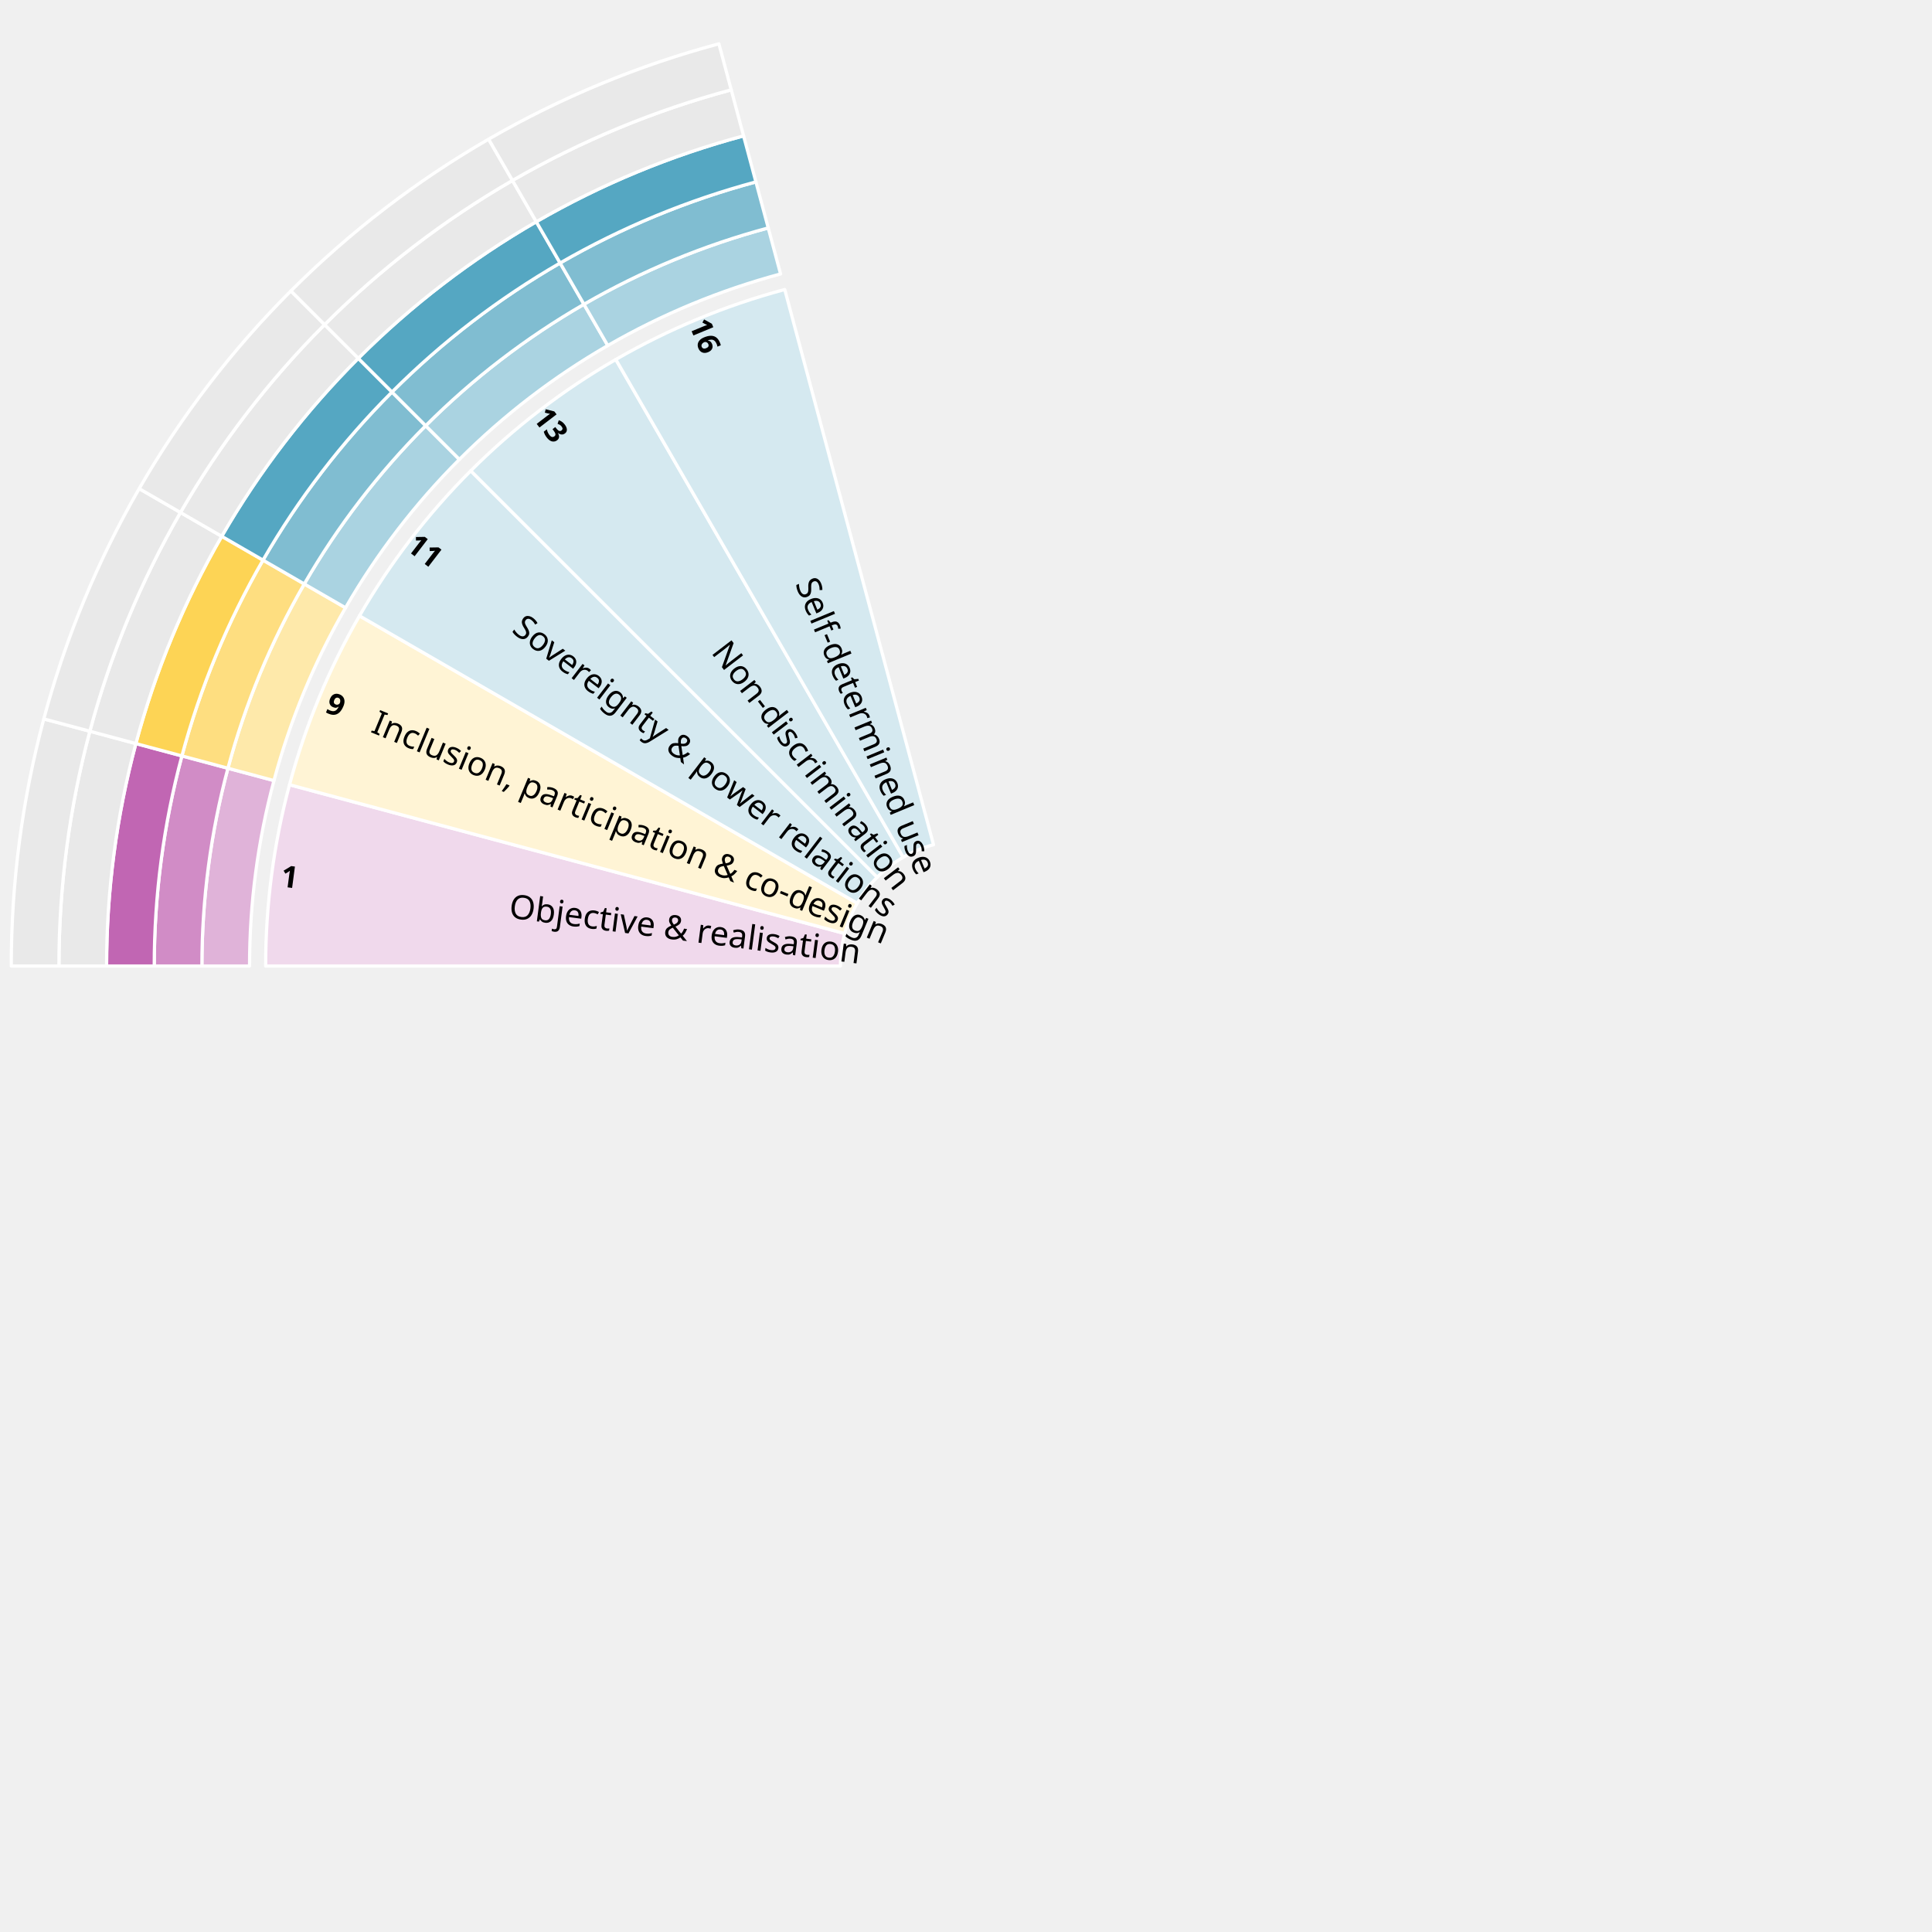
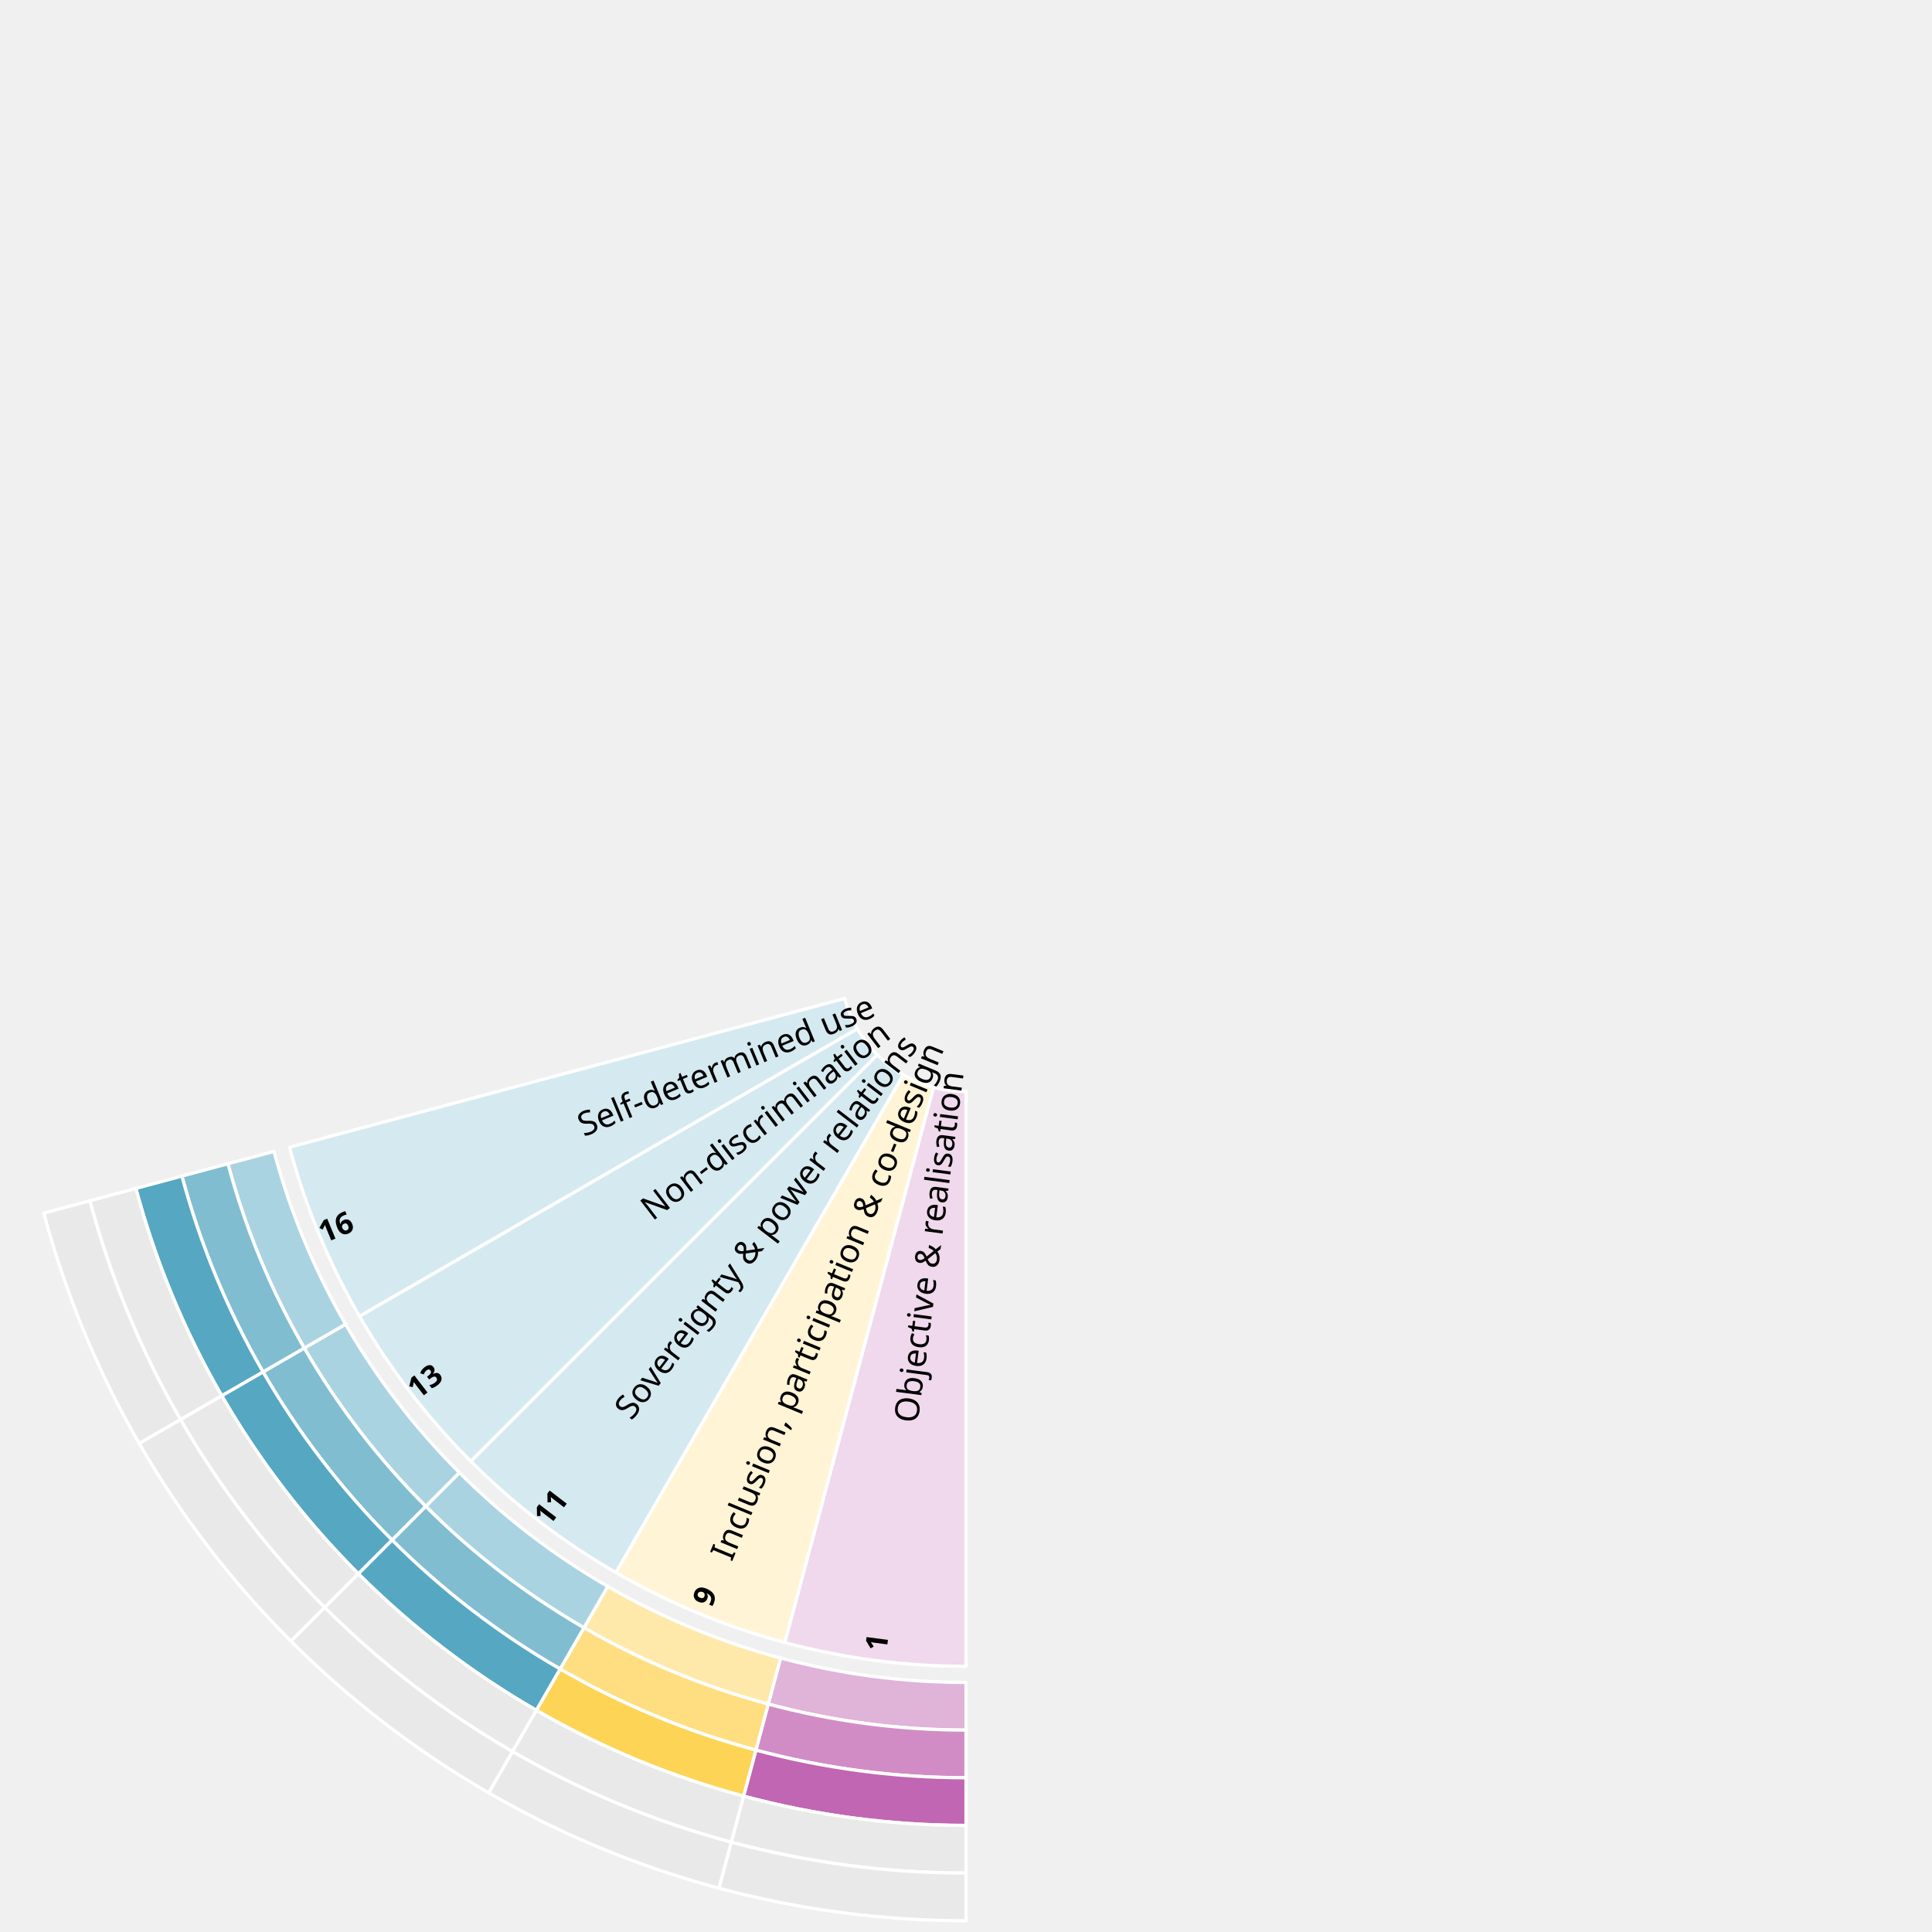
<svg xmlns="http://www.w3.org/2000/svg" xmlns:ns1="https://www.affinity.studio/" width="100%" height="100%" viewBox="40.157 272.634 2400 2400" version="1.1" xml:space="preserve" style="fill-rule:evenodd;clip-rule:evenodd;stroke-linecap:round;stroke-linejoin:round;stroke-miterlimit:1.5;">
  <g id="Diagram" ns1:id="Diagram">
    <g id="Ambivalent" ns1:id="Ambivalent">
      <g id="C01" ns1:id="01 Objective &amp; realisation">
-         <path id="C01-wedge" ns1:id="Wedge" d="M370.157,1472.634A870.000,870.000 0 0,1 399.801,1247.461L1089.473,1432.258A156.000,156.000 0 0,0 1084.157,1472.634Z" style="fill:rgb(240,217,236);stroke:white;stroke-width:4px;" />
-         <path id="C01-rating1" ns1:id="Rating 1" d="M290.957,1472.634A949.200,949.200 0 0,1 323.300,1226.963L380.483,1242.285A890.000,890.000 0 0,0 350.157,1472.634Z" style="fill:rgb(224,179,217);stroke:white;stroke-width:4px;" />
-         <path id="C01-rating2" ns1:id="Rating 2" d="M231.757,1472.634A1008.400,1008.400 0 0,1 266.117,1211.640L323.300,1226.963A949.200,949.200 0 0,0 290.957,1472.634Z" style="fill:rgb(209,140,198);stroke:white;stroke-width:4px;" />
-         <path id="C01-rating3" ns1:id="Rating 3" d="M172.557,1472.634A1067.600,1067.600 0 0,1 208.935,1196.318L266.117,1211.640A1008.400,1008.400 0 0,0 231.757,1472.634Z" style="fill:rgb(193,102,179);stroke:white;stroke-width:4px;" />
-         <path id="C01-rating4" ns1:id="Rating 4" d="M113.357,1472.634A1126.800,1126.800 0 0,1 151.752,1180.996L208.935,1196.318A1067.600,1067.600 0 0,0 172.557,1472.634Z" style="fill:rgb(233,233,233);stroke:white;stroke-width:4px;" />
-         <path id="C01-rating5" ns1:id="Rating 5" d="M54.157,1472.634A1186.000,1186.000 0 0,1 94.569,1165.674L151.752,1180.996A1126.800,1126.800 0 0,0 113.357,1472.634Z" style="fill:rgb(233,233,233);stroke:white;stroke-width:4px;" />
-         <text id="C01-number" ns1:id="Number" transform="matrix(0.991445,0.130526,-0.130526,0.991445,-889.1654,-1751.439)" x="1673.817px" y="2931.684px" style="font-family:'PTSans-Bold', 'PT Sans', sans-serif;font-weight:700;font-size:37.5px;">1</text>
-         <text id="C01-label" ns1:id="Label" transform="matrix(0.991445,0.130526,-0.130526,0.991445,-889.1654,-1751.439)" x="1960.066px" y="2933.142px" style="font-family:'PTSans-Regular', 'PT Sans', sans-serif;font-size:41.667px;">Objective &amp; realisation</text>
+         <path id="C01-wedge" ns1:id="Wedge" d="M1240.157,2342.634A870.000,870.000 0 0,1 1014.984,2312.990L1199.781,1623.318A156.000,156.000 0 0,0 1240.157,1628.634Z" style="fill:rgb(240,217,236);stroke:white;stroke-width:4px;" />
+         <path id="C01-rating1" ns1:id="Rating 1" d="M1240.157,2421.834A949.200,949.200 0 0,1 994.486,2389.491L1009.808,2332.308A890.000,890.000 0 0,0 1240.157,2362.634Z" style="fill:rgb(224,179,217);stroke:white;stroke-width:4px;" />
+         <path id="C01-rating2" ns1:id="Rating 2" d="M1240.157,2481.034A1008.400,1008.400 0 0,1 979.163,2446.674L994.486,2389.491A949.200,949.200 0 0,0 1240.157,2421.834Z" style="fill:rgb(209,140,198);stroke:white;stroke-width:4px;" />
+         <path id="C01-rating3" ns1:id="Rating 3" d="M1240.157,2540.234A1067.600,1067.600 0 0,1 963.841,2503.856L979.163,2446.674A1008.400,1008.400 0 0,0 1240.157,2481.034Z" style="fill:rgb(193,102,179);stroke:white;stroke-width:4px;" />
+         <path id="C01-rating4" ns1:id="Rating 4" d="M1240.157,2599.434A1126.800,1126.800 0 0,1 948.519,2561.039L963.841,2503.856A1067.600,1067.600 0 0,0 1240.157,2540.234Z" style="fill:rgb(233,233,233);stroke:white;stroke-width:4px;" />
+         <path id="C01-rating5" ns1:id="Rating 5" d="M1240.157,2658.634A1186.000,1186.000 0 0,1 933.197,2618.222L948.519,2561.039A1126.800,1126.800 0 0,0 1240.157,2599.434Z" style="fill:rgb(233,233,233);stroke:white;stroke-width:4px;" />
+         <text id="C01-number" ns1:id="Number" transform="matrix(0.130526,-0.991445,0.991445,0.130526,-1983.916,3601.956)" x="1673.817px" y="2931.684px" style="font-family:'PTSans-Bold', 'PT Sans', sans-serif;font-weight:700;font-size:37.5px;">1</text>
+         <text id="C01-label" ns1:id="Label" transform="matrix(0.130526,-0.991445,0.991445,0.130526,-1983.916,3601.956)" x="1960.066px" y="2933.142px" style="font-family:'PTSans-Regular', 'PT Sans', sans-serif;font-size:41.667px;">Objective &amp; realisation</text>
      </g>
      <g id="C09" ns1:id="09 Inclusion, participation &amp; co-design">
-         <path id="C09-wedge" ns1:id="Wedge" d="M399.802,1247.461A870.000,870.000 0 0,1 486.715,1037.634L1105.057,1394.634A156.000,156.000 0 0,0 1089.473,1432.258Z" style="fill:rgb(255,244,213);stroke:white;stroke-width:4px;" />
-         <path id="C09-rating1" ns1:id="Rating 1" d="M323.300,1226.963A949.200,949.200 0 0,1 418.125,998.034L469.394,1027.634A890.000,890.000 0 0,0 380.483,1242.285Z" style="fill:rgb(254,233,170);stroke:white;stroke-width:4px;" />
-         <path id="C09-rating2" ns1:id="Rating 2" d="M266.117,1211.641A1008.400,1008.400 0 0,1 366.857,968.435L418.125,998.034A949.200,949.200 0 0,0 323.300,1226.963Z" style="fill:rgb(254,222,128);stroke:white;stroke-width:4px;" />
-         <path id="C09-rating3" ns1:id="Rating 3" d="M208.934,1196.319A1067.600,1067.600 0 0,1 315.588,938.834L366.857,968.435A1008.400,1008.400 0 0,0 266.117,1211.641Z" style="fill:rgb(253,212,85);stroke:white;stroke-width:4px;" />
-         <path id="C09-rating4" ns1:id="Rating 4" d="M151.751,1180.997A1126.800,1126.800 0 0,1 264.319,909.234L315.588,938.834A1067.600,1067.600 0 0,0 208.934,1196.319Z" style="fill:rgb(233,233,233);stroke:white;stroke-width:4px;" />
-         <path id="C09-rating5" ns1:id="Rating 5" d="M94.568,1165.675A1186.000,1186.000 0 0,1 213.050,879.634L264.319,909.234A1126.800,1126.800 0 0,0 151.751,1180.997Z" style="fill:rgb(233,233,233);stroke:white;stroke-width:4px;" />
-         <text id="C09-number" ns1:id="Number" transform="matrix(0.92388,0.382683,-0.382683,0.92388,17.84086,-2192.69)" x="1673.817px" y="2931.684px" style="font-family:'PTSans-Bold', 'PT Sans', sans-serif;font-weight:700;font-size:37.5px;">9</text>
-         <text id="C09-label" ns1:id="Label" transform="matrix(0.92388,0.382683,-0.382683,0.92388,17.84086,-2192.69)" x="1736.238px" y="2933.142px" style="font-family:'PTSans-Regular', 'PT Sans', sans-serif;font-size:41.667px;">Inclusion, participation &amp; co-design</text>
+         <path id="C09-wedge" ns1:id="Wedge" d="M1014.984,2312.989A870.000,870.000 0 0,1 805.157,2226.076L1162.157,1607.734A156.000,156.000 0 0,0 1199.781,1623.318Z" style="fill:rgb(255,244,213);stroke:white;stroke-width:4px;" />
+         <path id="C09-rating1" ns1:id="Rating 1" d="M994.486,2389.491A949.200,949.200 0 0,1 765.557,2294.666L795.157,2243.397A890.000,890.000 0 0,0 1009.808,2332.308Z" style="fill:rgb(254,233,170);stroke:white;stroke-width:4px;" />
+         <path id="C09-rating2" ns1:id="Rating 2" d="M979.164,2446.674A1008.400,1008.400 0 0,1 735.958,2345.934L765.557,2294.666A949.200,949.200 0 0,0 994.486,2389.491Z" style="fill:rgb(254,222,128);stroke:white;stroke-width:4px;" />
+         <path id="C09-rating3" ns1:id="Rating 3" d="M963.842,2503.857A1067.600,1067.600 0 0,1 706.357,2397.203L735.958,2345.934A1008.400,1008.400 0 0,0 979.164,2446.674Z" style="fill:rgb(253,212,85);stroke:white;stroke-width:4px;" />
+         <path id="C09-rating4" ns1:id="Rating 4" d="M948.520,2561.040A1126.800,1126.800 0 0,1 676.757,2448.472L706.357,2397.203A1067.600,1067.600 0 0,0 963.842,2503.857Z" style="fill:rgb(233,233,233);stroke:white;stroke-width:4px;" />
+         <path id="C09-rating5" ns1:id="Rating 5" d="M933.198,2618.223A1186.000,1186.000 0 0,1 647.157,2499.741L676.757,2448.472A1126.800,1126.800 0 0,0 948.520,2561.040Z" style="fill:rgb(233,233,233);stroke:white;stroke-width:4px;" />
+         <text id="C09-number" ns1:id="Number" transform="matrix(0.382683,-0.92388,0.92388,0.382683,-2425.167,2694.95)" x="1673.817px" y="2931.684px" style="font-family:'PTSans-Bold', 'PT Sans', sans-serif;font-weight:700;font-size:37.5px;">9</text>
+         <text id="C09-label" ns1:id="Label" transform="matrix(0.382683,-0.92388,0.92388,0.382683,-2425.167,2694.95)" x="1736.238px" y="2933.142px" style="font-family:'PTSans-Regular', 'PT Sans', sans-serif;font-size:41.667px;">Inclusion, participation &amp; co-design</text>
      </g>
      <g id="C11" ns1:id="11 Sovereignty &amp; power relations">
-         <path id="C11-wedge" ns1:id="Wedge" d="M486.715,1037.634A870.000,870.000 0 0,1 624.974,857.452L1129.848,1362.326A156.000,156.000 0 0,0 1105.057,1394.634Z" style="fill:rgb(213,233,240);stroke:white;stroke-width:4px;" />
-         <path id="C11-rating1" ns1:id="Rating 1" d="M418.126,998.034A949.200,949.200 0 0,1 568.971,801.448L610.832,843.309A890.000,890.000 0 0,0 469.394,1027.634Z" style="fill:rgb(170,211,225);stroke:white;stroke-width:4px;" />
-         <path id="C11-rating2" ns1:id="Rating 2" d="M366.857,968.434A1008.400,1008.400 0 0,1 527.110,759.588L568.971,801.448A949.200,949.200 0 0,0 418.126,998.034Z" style="fill:rgb(128,189,209);stroke:white;stroke-width:4px;" />
-         <path id="C11-rating3" ns1:id="Rating 3" d="M315.588,938.834A1067.600,1067.600 0 0,1 485.249,717.728L527.110,759.588A1008.400,1008.400 0 0,0 366.857,968.434Z" style="fill:rgb(85,167,194);stroke:white;stroke-width:4px;" />
-         <path id="C11-rating4" ns1:id="Rating 4" d="M264.320,909.234A1126.800,1126.800 0 0,1 443.389,675.867L485.249,717.728A1067.600,1067.600 0 0,0 315.588,938.834Z" style="fill:rgb(233,233,233);stroke:white;stroke-width:4px;" />
-         <path id="C11-rating5" ns1:id="Rating 5" d="M213.051,879.634A1186.000,1186.000 0 0,1 401.528,634.006L443.389,675.867A1126.800,1126.800 0 0,0 264.320,909.234Z" style="fill:rgb(233,233,233);stroke:white;stroke-width:4px;" />
-         <text id="C11-number" ns1:id="Number" transform="matrix(0.793354,0.608761,-0.608761,0.793354,1008.146,-2384.156)" x="1663.184px" y="2931.684px" style="font-family:'PTSans-Bold', 'PT Sans', sans-serif;font-weight:700;font-size:37.5px;">11</text>
-         <text id="C11-label" ns1:id="Label" transform="matrix(0.793354,0.608761,-0.608761,0.793354,1008.146,-2384.156)" x="1830.144px" y="2933.142px" style="font-family:'PTSans-Regular', 'PT Sans', sans-serif;font-size:41.667px;">Sovereignty &amp; power relations</text>
+         <path id="C11-wedge" ns1:id="Wedge" d="M805.157,2226.076A870.000,870.000 0 0,1 624.975,2087.817L1129.849,1582.943A156.000,156.000 0 0,0 1162.157,1607.734Z" style="fill:rgb(213,233,240);stroke:white;stroke-width:4px;" />
+         <path id="C11-rating1" ns1:id="Rating 1" d="M765.557,2294.665A949.200,949.200 0 0,1 568.971,2143.820L610.832,2101.959A890.000,890.000 0 0,0 795.157,2243.397Z" style="fill:rgb(170,211,225);stroke:white;stroke-width:4px;" />
+         <path id="C11-rating2" ns1:id="Rating 2" d="M735.957,2345.934A1008.400,1008.400 0 0,1 527.111,2185.681L568.971,2143.820A949.200,949.200 0 0,0 765.557,2294.665Z" style="fill:rgb(128,189,209);stroke:white;stroke-width:4px;" />
+         <path id="C11-rating3" ns1:id="Rating 3" d="M706.357,2397.203A1067.600,1067.600 0 0,1 485.251,2227.542L527.111,2185.681A1008.400,1008.400 0 0,0 735.957,2345.934Z" style="fill:rgb(85,167,194);stroke:white;stroke-width:4px;" />
+         <path id="C11-rating4" ns1:id="Rating 4" d="M676.757,2448.471A1126.800,1126.800 0 0,1 443.390,2269.402L485.251,2227.542A1067.600,1067.600 0 0,0 706.357,2397.203Z" style="fill:rgb(233,233,233);stroke:white;stroke-width:4px;" />
+         <path id="C11-rating5" ns1:id="Rating 5" d="M647.157,2499.740A1186.000,1186.000 0 0,1 401.529,2311.263L443.390,2269.402A1126.800,1126.800 0 0,0 676.757,2448.471Z" style="fill:rgb(233,233,233);stroke:white;stroke-width:4px;" />
+         <text id="C11-number" ns1:id="Number" transform="matrix(0.608761,-0.793354,0.793354,0.608761,-2616.633,1704.645)" x="1663.184px" y="2931.684px" style="font-family:'PTSans-Bold', 'PT Sans', sans-serif;font-weight:700;font-size:37.5px;">11</text>
+         <text id="C11-label" ns1:id="Label" transform="matrix(0.608761,-0.793354,0.793354,0.608761,-2616.633,1704.645)" x="1830.144px" y="2933.142px" style="font-family:'PTSans-Regular', 'PT Sans', sans-serif;font-size:41.667px;">Sovereignty &amp; power relations</text>
      </g>
      <g id="C13" ns1:id="13 Non-discrimination">
-         <path id="C13-wedge" ns1:id="Wedge" d="M624.974,857.451A870.000,870.000 0 0,1 805.157,719.193L1162.157,1337.535A156.000,156.000 0 0,0 1129.848,1362.325Z" style="fill:rgb(213,233,240);stroke:white;stroke-width:4px;" />
-         <path id="C13-rating1" ns1:id="Rating 1" d="M568.971,801.448A949.200,949.200 0 0,1 765.557,650.603L795.157,701.871A890.000,890.000 0 0,0 610.832,843.309Z" style="fill:rgb(170,211,225);stroke:white;stroke-width:4px;" />
-         <path id="C13-rating2" ns1:id="Rating 2" d="M527.111,759.588A1008.400,1008.400 0 0,1 735.957,599.334L765.557,650.603A949.200,949.200 0 0,0 568.971,801.448Z" style="fill:rgb(128,189,209);stroke:white;stroke-width:4px;" />
-         <path id="C13-rating3" ns1:id="Rating 3" d="M485.250,717.727A1067.600,1067.600 0 0,1 706.357,548.066L735.957,599.334A1008.400,1008.400 0 0,0 527.111,759.588Z" style="fill:rgb(85,167,194);stroke:white;stroke-width:4px;" />
-         <path id="C13-rating4" ns1:id="Rating 4" d="M443.389,675.866A1126.800,1126.800 0 0,1 676.757,496.797L706.357,548.066A1067.600,1067.600 0 0,0 485.250,717.727Z" style="fill:rgb(233,233,233);stroke:white;stroke-width:4px;" />
-         <path id="C13-rating5" ns1:id="Rating 5" d="M401.528,634.005A1186.000,1186.000 0 0,1 647.157,445.528L676.757,496.797A1126.800,1126.800 0 0,0 443.389,675.866Z" style="fill:rgb(233,233,233);stroke:white;stroke-width:4px;" />
-         <text id="C13-number" ns1:id="Number" transform="matrix(0.608762,0.793353,-0.793353,0.608762,2014.262,-2312.788)" x="1663.184px" y="2931.684px" style="font-family:'PTSans-Bold', 'PT Sans', sans-serif;font-weight:700;font-size:37.5px;">13</text>
-         <text id="C13-label" ns1:id="Label" transform="matrix(0.608762,0.793353,-0.793353,0.608762,2014.262,-2312.788)" x="2029.581px" y="2933.142px" style="font-family:'PTSans-Regular', 'PT Sans', sans-serif;font-size:41.667px;">Non-discrimination</text>
+         <path id="C13-wedge" ns1:id="Wedge" d="M624.974,2087.817A870.000,870.000 0 0,1 486.716,1907.634L1105.058,1550.634A156.000,156.000 0 0,0 1129.848,1582.943Z" style="fill:rgb(213,233,240);stroke:white;stroke-width:4px;" />
+         <path id="C13-rating1" ns1:id="Rating 1" d="M568.971,2143.820A949.200,949.200 0 0,1 418.126,1947.234L469.394,1917.634A890.000,890.000 0 0,0 610.832,2101.959Z" style="fill:rgb(170,211,225);stroke:white;stroke-width:4px;" />
+         <path id="C13-rating2" ns1:id="Rating 2" d="M527.111,2185.680A1008.400,1008.400 0 0,1 366.857,1976.834L418.126,1947.234A949.200,949.200 0 0,0 568.971,2143.820Z" style="fill:rgb(128,189,209);stroke:white;stroke-width:4px;" />
+         <path id="C13-rating3" ns1:id="Rating 3" d="M485.250,2227.541A1067.600,1067.600 0 0,1 315.589,2006.434L366.857,1976.834A1008.400,1008.400 0 0,0 527.111,2185.680Z" style="fill:rgb(85,167,194);stroke:white;stroke-width:4px;" />
+         <path id="C13-rating4" ns1:id="Rating 4" d="M443.389,2269.402A1126.800,1126.800 0 0,1 264.320,2036.034L315.589,2006.434A1067.600,1067.600 0 0,0 485.250,2227.541Z" style="fill:rgb(233,233,233);stroke:white;stroke-width:4px;" />
+         <path id="C13-rating5" ns1:id="Rating 5" d="M401.528,2311.263A1186.000,1186.000 0 0,1 213.051,2065.634L264.320,2036.034A1126.800,1126.800 0 0,0 443.389,2269.402Z" style="fill:rgb(233,233,233);stroke:white;stroke-width:4px;" />
+         <text id="C13-number" ns1:id="Number" transform="matrix(0.793353,-0.608762,0.608762,0.793353,-2545.265,698.5287)" x="1663.184px" y="2931.684px" style="font-family:'PTSans-Bold', 'PT Sans', sans-serif;font-weight:700;font-size:37.5px;">13</text>
+         <text id="C13-label" ns1:id="Label" transform="matrix(0.793353,-0.608762,0.608762,0.793353,-2545.265,698.5287)" x="2029.581px" y="2933.142px" style="font-family:'PTSans-Regular', 'PT Sans', sans-serif;font-size:41.667px;">Non-discrimination</text>
      </g>
      <g id="C16" ns1:id="16 Self-determined use">
-         <path id="C16-wedge" ns1:id="Wedge" d="M805.157,719.192A870.000,870.000 0 0,1 1014.984,632.279L1199.781,1321.950A156.000,156.000 0 0,0 1162.156,1337.535Z" style="fill:rgb(213,233,240);stroke:white;stroke-width:4px;" />
-         <path id="C16-rating1" ns1:id="Rating 1" d="M765.557,650.603A949.200,949.200 0 0,1 994.486,555.778L1009.808,612.961A890.000,890.000 0 0,0 795.157,701.871Z" style="fill:rgb(170,211,225);stroke:white;stroke-width:4px;" />
-         <path id="C16-rating2" ns1:id="Rating 2" d="M735.957,599.335A1008.400,1008.400 0 0,1 979.164,498.594L994.486,555.778A949.200,949.200 0 0,0 765.557,650.603Z" style="fill:rgb(128,189,209);stroke:white;stroke-width:4px;" />
-         <path id="C16-rating3" ns1:id="Rating 3" d="M706.357,548.066A1067.600,1067.600 0 0,1 963.842,441.412L979.164,498.594A1008.400,1008.400 0 0,0 735.957,599.335Z" style="fill:rgb(85,167,194);stroke:white;stroke-width:4px;" />
-         <path id="C16-rating4" ns1:id="Rating 4" d="M676.757,496.796A1126.800,1126.800 0 0,1 948.520,384.229L963.842,441.412A1067.600,1067.600 0 0,0 706.357,548.066Z" style="fill:rgb(233,233,233);stroke:white;stroke-width:4px;" />
-         <path id="C16-rating5" ns1:id="Rating 5" d="M647.156,445.528A1186.000,1186.000 0 0,1 933.198,327.046L948.520,384.229A1126.800,1126.800 0 0,0 676.757,496.796Z" style="fill:rgb(233,233,233);stroke:white;stroke-width:4px;" />
-         <text id="C16-number" ns1:id="Number" transform="matrix(0.382684,0.92388,-0.92388,0.382684,2967.625,-1983.45)" x="1663.184px" y="2931.684px" style="font-family:'PTSans-Bold', 'PT Sans', sans-serif;font-weight:700;font-size:37.5px;">16</text>
-         <text id="C16-label" ns1:id="Label" transform="matrix(0.382684,0.92388,-0.92388,0.382684,2967.625,-1983.45)" x="2011.878px" y="2933.142px" style="font-family:'PTSans-Regular', 'PT Sans', sans-serif;font-size:41.667px;">Self-determined use</text>
+         <path id="C16-wedge" ns1:id="Wedge" d="M486.715,1907.634A870.000,870.000 0 0,1 399.802,1697.807L1089.473,1513.010A156.000,156.000 0 0,0 1105.058,1550.635Z" style="fill:rgb(213,233,240);stroke:white;stroke-width:4px;" />
+         <path id="C16-rating1" ns1:id="Rating 1" d="M418.126,1947.234A949.200,949.200 0 0,1 323.301,1718.305L380.484,1702.983A890.000,890.000 0 0,0 469.394,1917.634Z" style="fill:rgb(170,211,225);stroke:white;stroke-width:4px;" />
+         <path id="C16-rating2" ns1:id="Rating 2" d="M366.858,1976.834A1008.400,1008.400 0 0,1 266.117,1733.627L323.301,1718.305A949.200,949.200 0 0,0 418.126,1947.234Z" style="fill:rgb(128,189,209);stroke:white;stroke-width:4px;" />
+         <path id="C16-rating3" ns1:id="Rating 3" d="M315.589,2006.434A1067.600,1067.600 0 0,1 208.935,1748.949L266.117,1733.627A1008.400,1008.400 0 0,0 366.858,1976.834Z" style="fill:rgb(85,167,194);stroke:white;stroke-width:4px;" />
+         <path id="C16-rating4" ns1:id="Rating 4" d="M264.319,2036.034A1126.800,1126.800 0 0,1 151.752,1764.271L208.935,1748.949A1067.600,1067.600 0 0,0 315.589,2006.434Z" style="fill:rgb(233,233,233);stroke:white;stroke-width:4px;" />
+         <path id="C16-rating5" ns1:id="Rating 5" d="M213.051,2065.635A1186.000,1186.000 0 0,1 94.569,1779.593L151.752,1764.271A1126.800,1126.800 0 0,0 264.319,2036.034Z" style="fill:rgb(233,233,233);stroke:white;stroke-width:4px;" />
+         <text id="C16-number" ns1:id="Number" transform="matrix(0.92388,-0.382684,0.382684,0.92388,-2215.927,-254.8336)" x="1663.184px" y="2931.684px" style="font-family:'PTSans-Bold', 'PT Sans', sans-serif;font-weight:700;font-size:37.5px;">16</text>
+         <text id="C16-label" ns1:id="Label" transform="matrix(0.92388,-0.382684,0.382684,0.92388,-2215.927,-254.8336)" x="2011.878px" y="2933.142px" style="font-family:'PTSans-Regular', 'PT Sans', sans-serif;font-size:41.667px;">Self-determined use</text>
      </g>
    </g>
  </g>
</svg>
